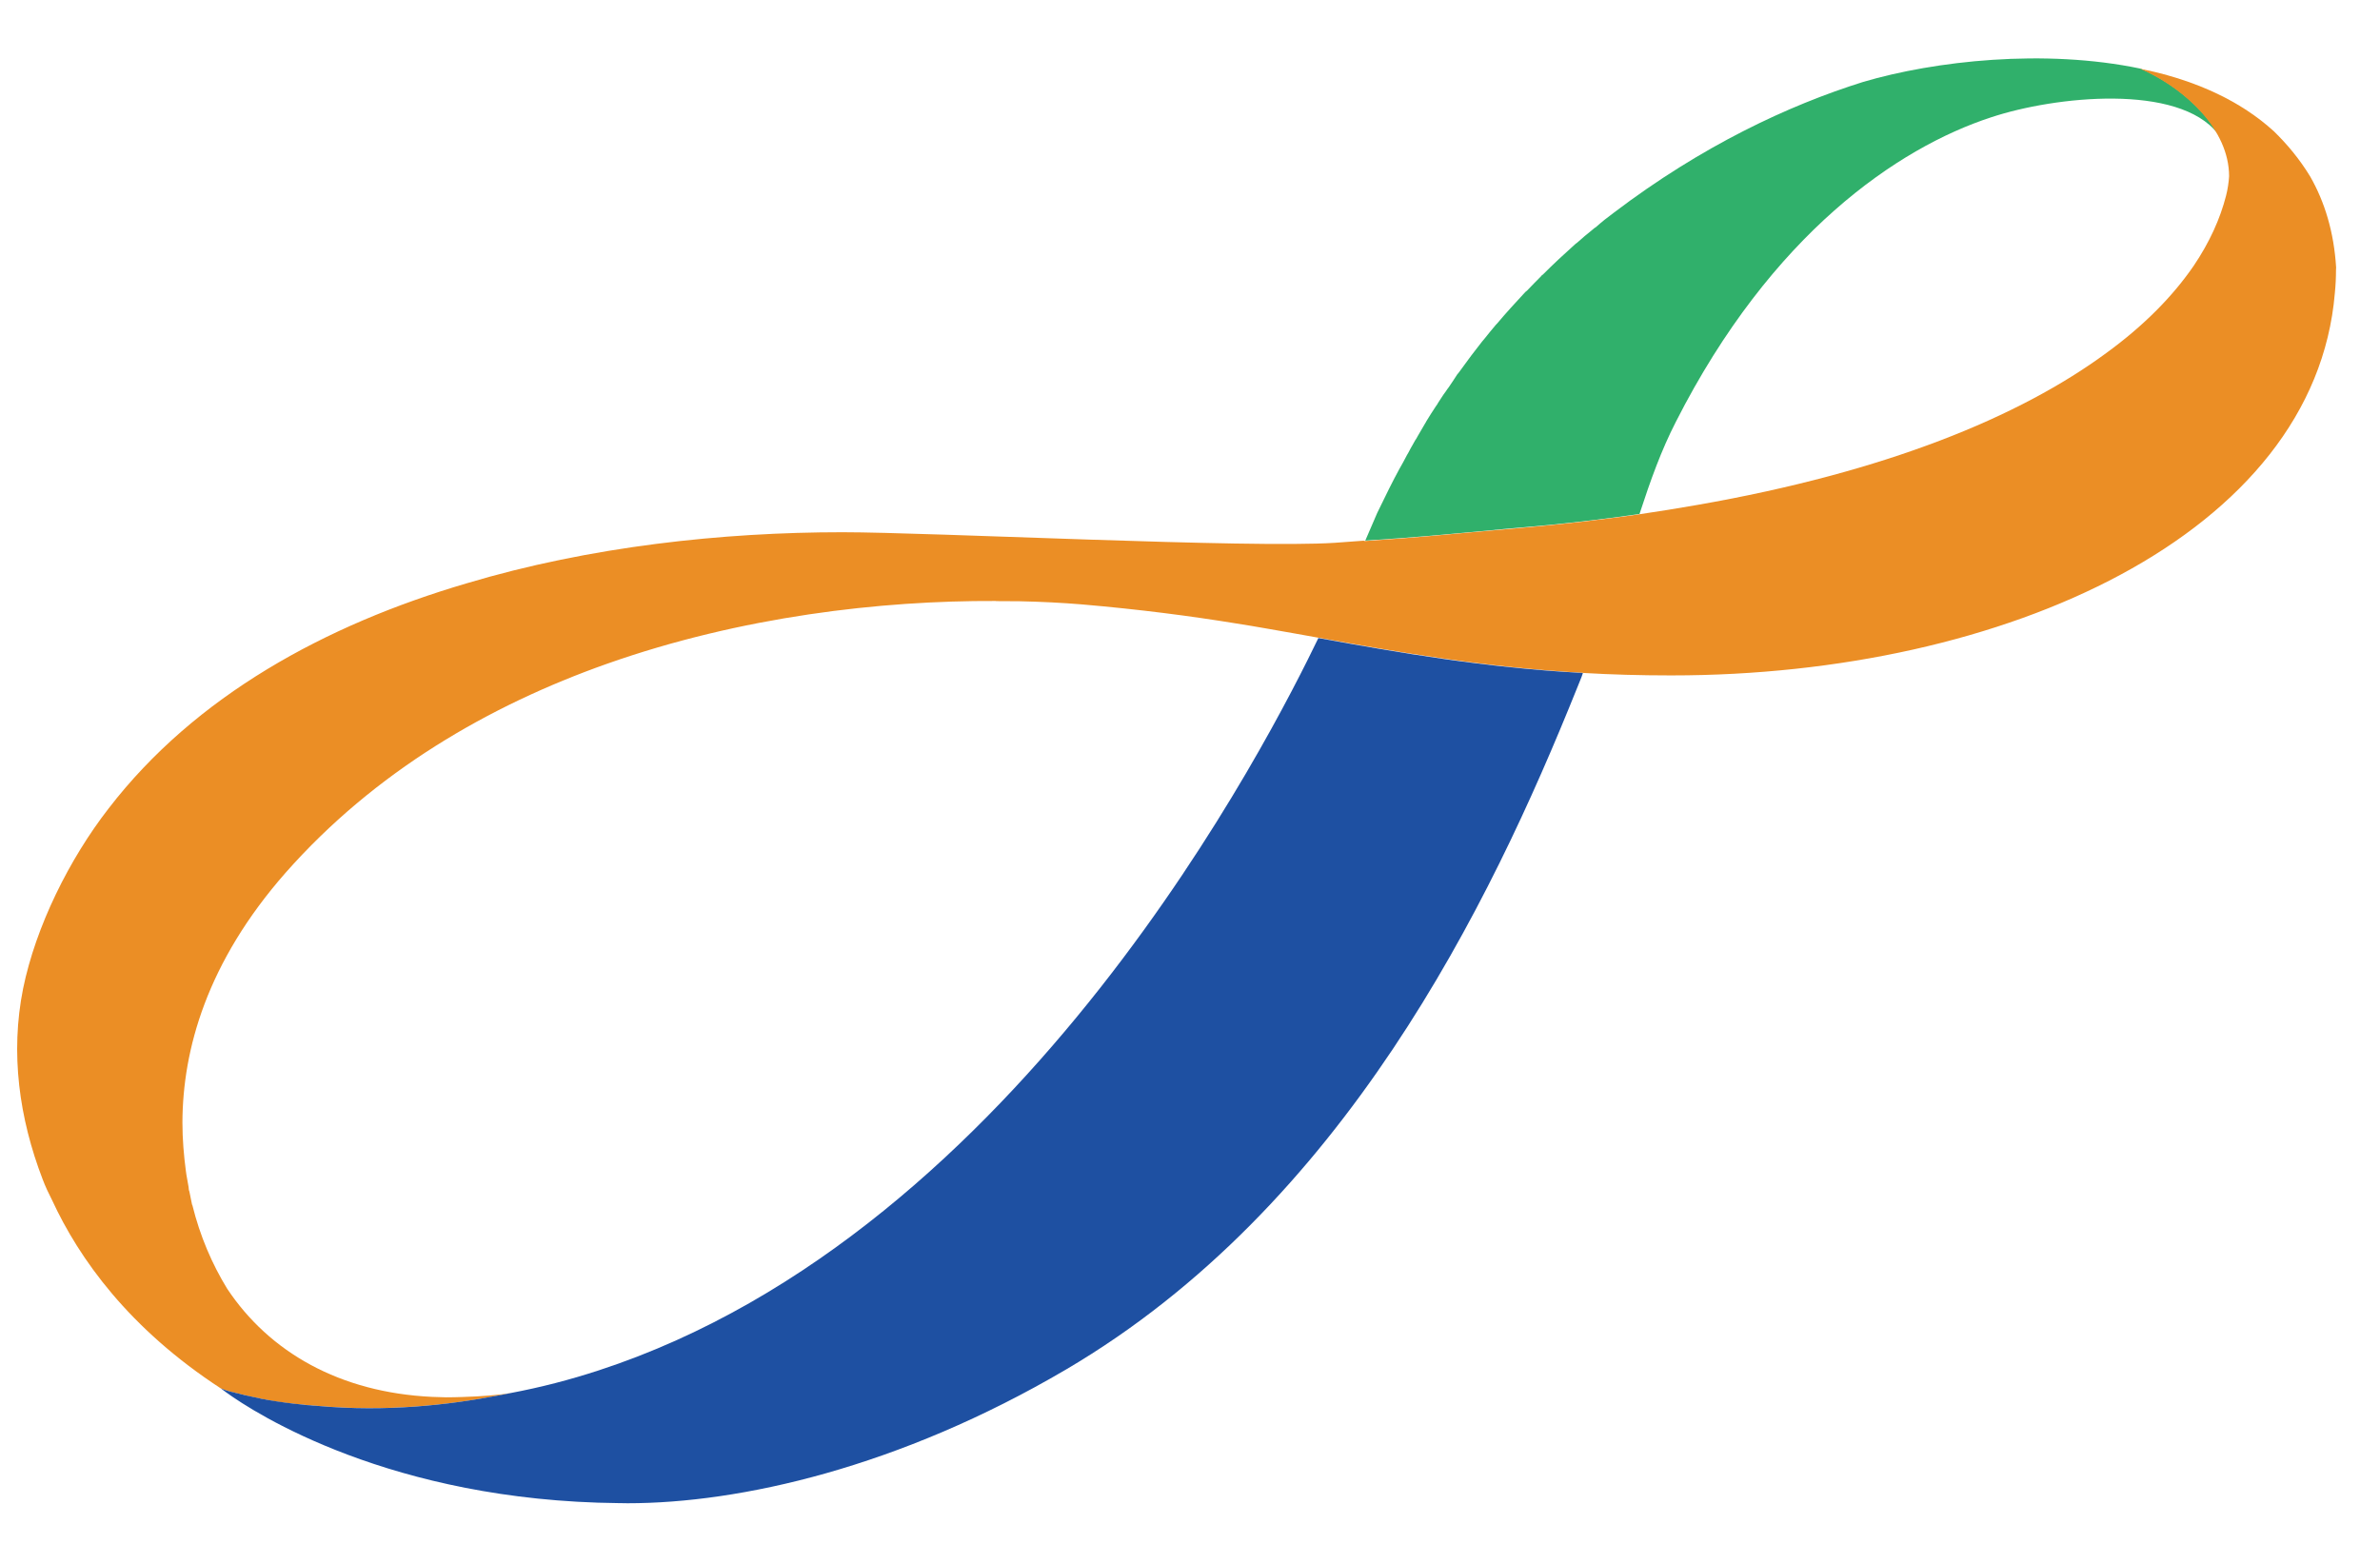
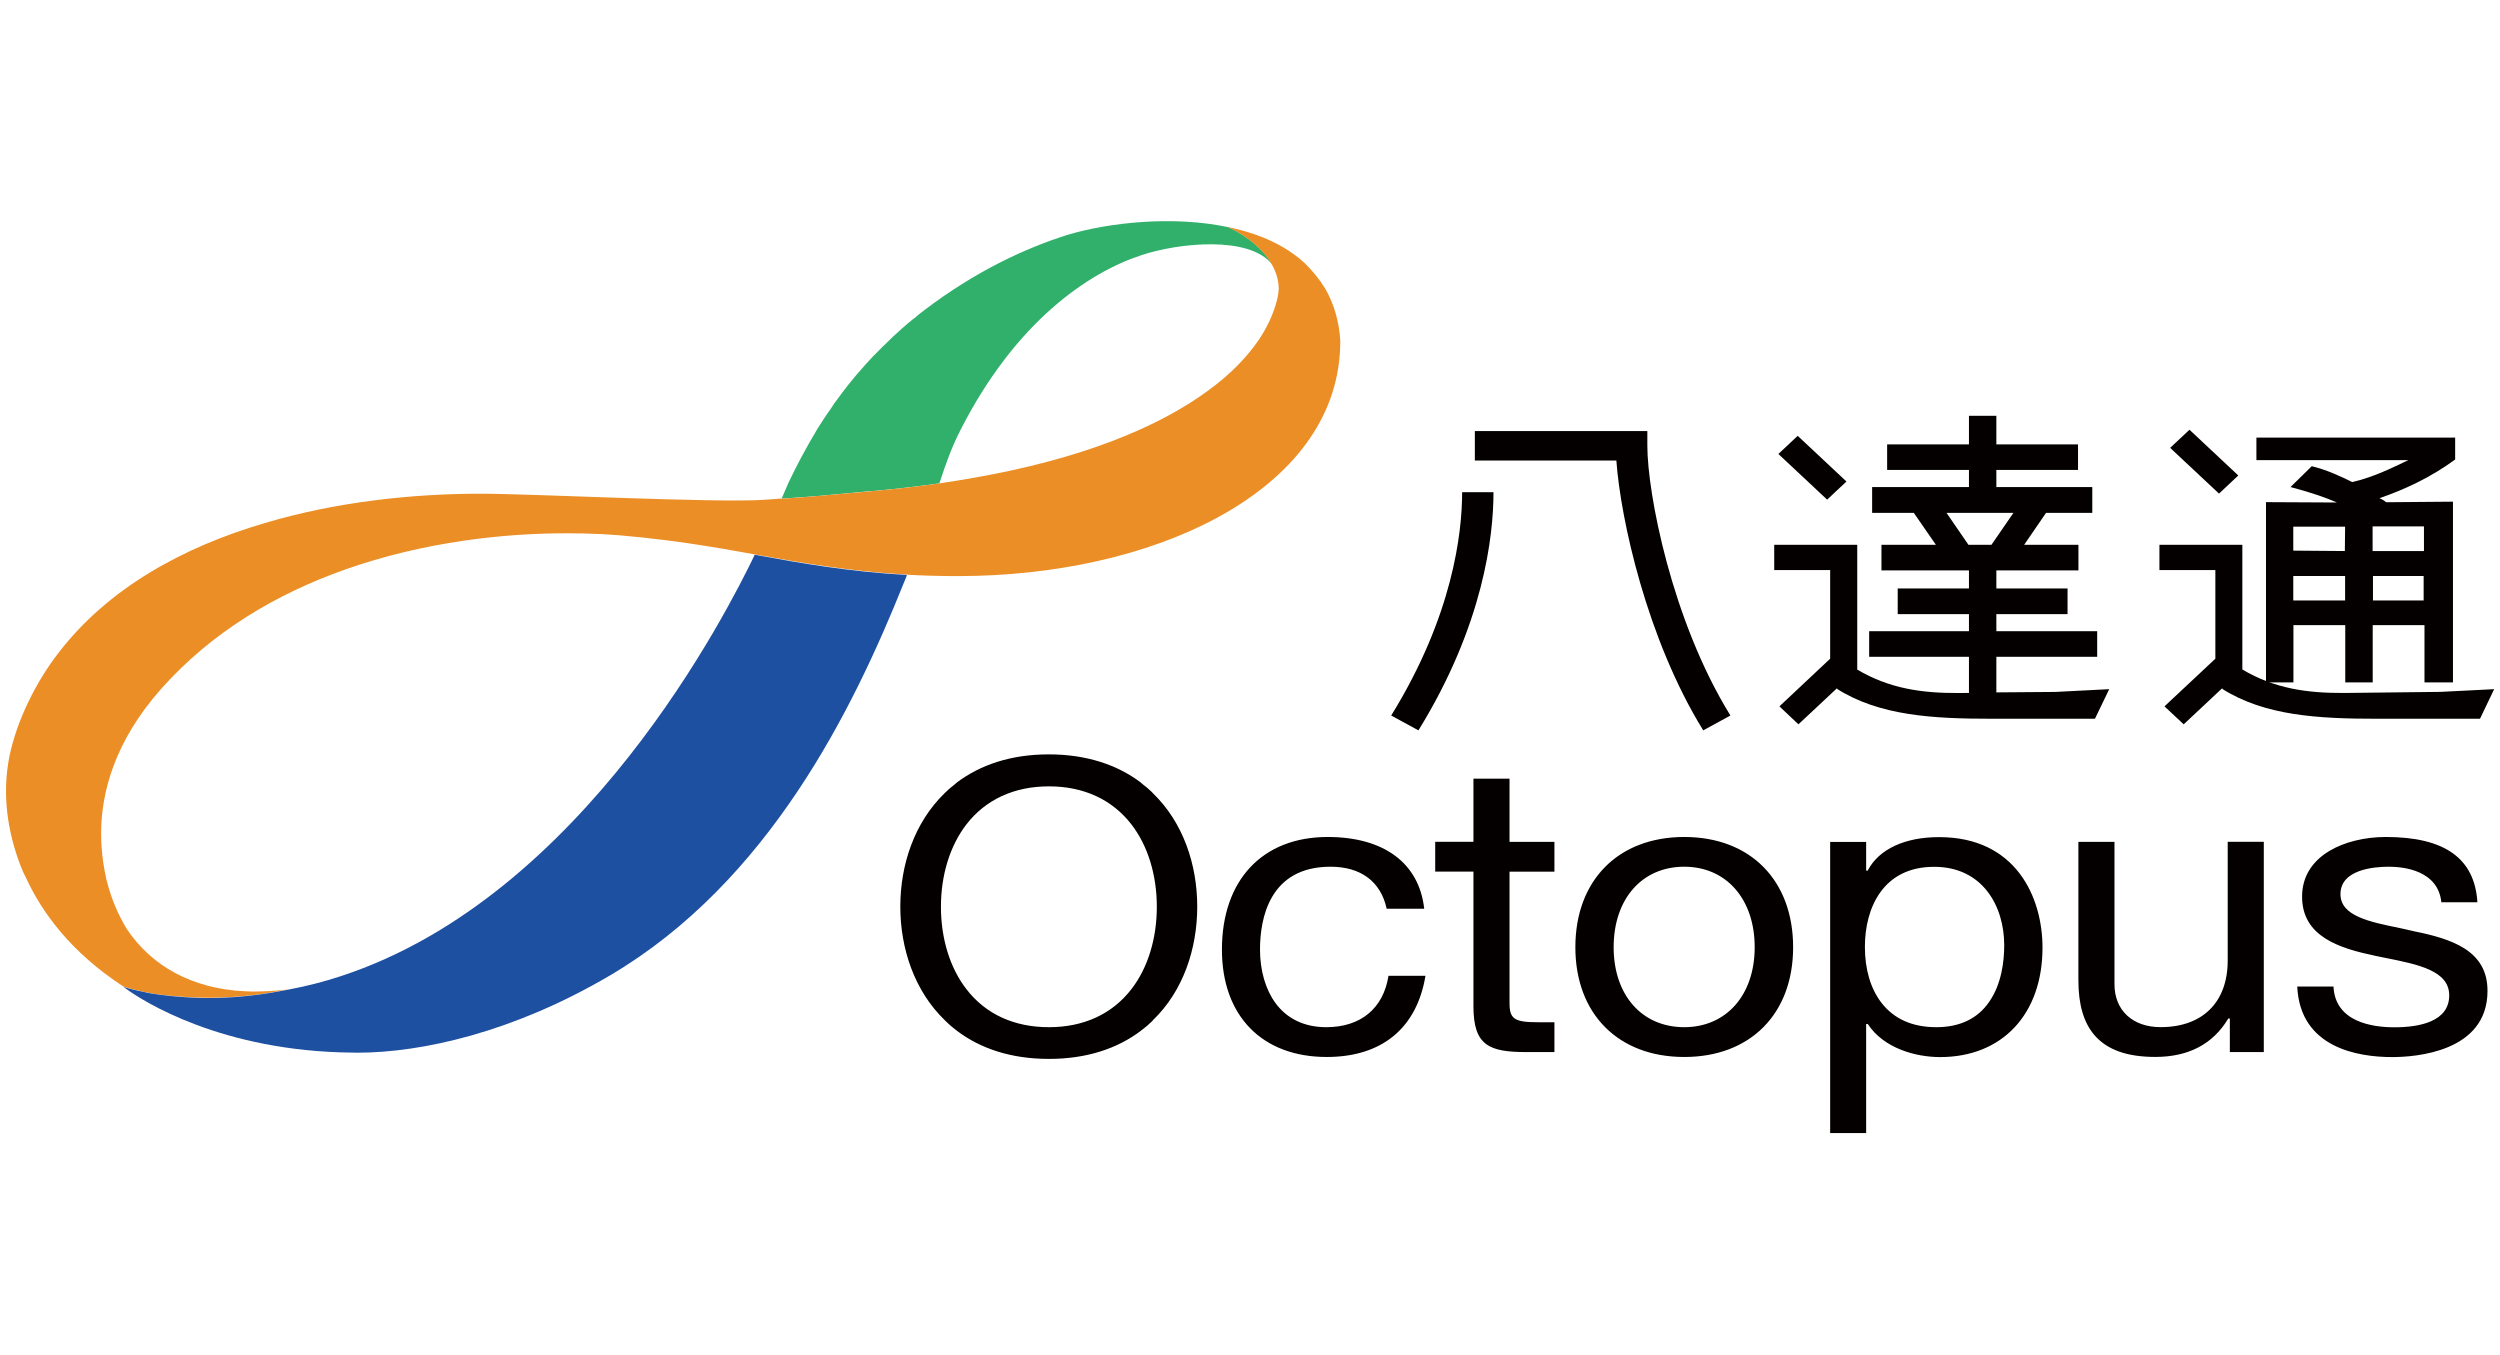
- <svg xmlns="http://www.w3.org/2000/svg" width="37" height="24" viewBox="0 0 37 24" fill="none">
-   <g id="Group 427324625">
-     <path id="Vector" d="M23.232 8.24C23.236 8.24 23.238 8.238 23.242 8.238C23.254 8.238 23.262 8.236 23.274 8.236L23.392 8.224C23.396 8.224 23.402 8.223 23.406 8.223C23.481 8.215 23.557 8.209 23.641 8.202C23.657 8.2 23.675 8.198 23.691 8.198C24.322 8.144 24.914 8.074 25.48 7.993H25.486L25.488 7.991C25.662 7.459 25.827 7 26.054 6.557C27.541 3.631 29.508 2.297 30.951 1.825C31.953 1.492 33.867 1.296 34.477 2.077C34.234 1.654 33.793 1.315 33.392 1.118C33.355 1.101 33.321 1.087 33.285 1.07L33.277 1.067C31.782 0.754 30.076 0.946 28.964 1.274C27.8 1.639 26.457 2.269 25.09 3.306C24.99 3.379 24.894 3.456 24.807 3.534C24.793 3.539 24.783 3.55 24.771 3.56C24.683 3.631 24.593 3.705 24.51 3.78C24.506 3.784 24.502 3.786 24.496 3.789C24.32 3.947 24.145 4.109 23.986 4.269C23.97 4.277 23.962 4.288 23.956 4.297C23.884 4.369 23.814 4.44 23.744 4.514C23.735 4.521 23.725 4.533 23.713 4.54C23.563 4.702 23.412 4.866 23.278 5.026C23.268 5.033 23.262 5.046 23.25 5.056C23.192 5.124 23.137 5.193 23.079 5.265C23.067 5.28 23.053 5.297 23.041 5.31C22.985 5.383 22.927 5.458 22.868 5.534C22.866 5.539 22.864 5.545 22.86 5.545C22.8 5.626 22.742 5.707 22.682 5.788C22.674 5.797 22.666 5.81 22.654 5.822C22.61 5.893 22.565 5.957 22.521 6.023C22.503 6.044 22.493 6.062 22.477 6.085C22.431 6.145 22.395 6.207 22.353 6.269C22.347 6.288 22.331 6.3 22.32 6.32C22.27 6.394 22.22 6.476 22.174 6.55C22.172 6.559 22.162 6.571 22.156 6.582C22.116 6.648 22.078 6.714 22.041 6.779C22.027 6.804 22.017 6.826 21.999 6.849C21.971 6.904 21.937 6.954 21.909 7.011C21.897 7.033 21.887 7.054 21.873 7.075C21.835 7.152 21.793 7.223 21.753 7.295C21.652 7.479 21.536 7.716 21.411 7.974C21.349 8.119 21.287 8.264 21.225 8.405C22.084 8.349 22.212 8.332 23.232 8.24Z" fill="#30B06B" />
-     <path id="Vector_2" d="M35.914 2.743C35.754 2.48 35.561 2.246 35.35 2.041C34.83 1.567 34.156 1.268 33.419 1.1H33.415C33.415 1.099 33.413 1.099 33.411 1.099C33.379 1.093 33.329 1.082 33.299 1.076C33.297 1.076 33.297 1.076 33.297 1.074C33.289 1.074 33.281 1.072 33.277 1.072H33.271L33.269 1.07L33.277 1.074C33.313 1.089 33.349 1.104 33.383 1.121C33.975 1.411 34.652 2.009 34.654 2.739C34.648 2.835 34.634 2.937 34.606 3.046C34.515 3.402 34.349 3.769 34.104 4.132C33.785 4.597 33.337 5.058 32.743 5.49C31.398 6.48 29.321 7.338 26.389 7.85C26.09 7.903 25.793 7.95 25.477 7.997C25.477 7.997 25.475 7.997 25.475 7.999H25.469C24.905 8.079 24.311 8.149 23.681 8.204C22.222 8.332 22.186 8.347 21.21 8.412C21.212 8.411 21.212 8.407 21.214 8.407H21.192C21.068 8.414 20.921 8.429 20.755 8.439C19.43 8.527 14.475 8.275 13.096 8.275C11.243 8.275 9.178 8.493 7.249 9.071C5.059 9.715 3.036 10.819 1.689 12.569C1.079 13.354 0.557 14.402 0.359 15.371C0.158 16.374 0.297 17.384 0.664 18.338C0.706 18.449 0.756 18.555 0.81 18.66C1.232 19.573 2.007 20.658 3.438 21.59V21.588L3.512 21.616C3.522 21.618 3.53 21.622 3.538 21.623C3.55 21.625 3.558 21.629 3.568 21.633C3.57 21.633 3.574 21.633 3.578 21.635L3.598 21.64C3.6 21.642 3.606 21.642 3.61 21.644C3.616 21.646 3.622 21.646 3.628 21.648C3.632 21.648 3.638 21.65 3.642 21.65C3.648 21.652 3.654 21.654 3.658 21.655C3.664 21.657 3.668 21.657 3.672 21.659C3.678 21.659 3.684 21.661 3.689 21.663C3.695 21.665 3.701 21.667 3.707 21.667C3.711 21.669 3.717 21.669 3.723 21.671L3.741 21.676C3.745 21.678 3.749 21.68 3.753 21.68C3.759 21.682 3.767 21.684 3.771 21.684C3.775 21.686 3.779 21.686 3.783 21.686C3.789 21.689 3.797 21.691 3.803 21.691C3.807 21.691 3.811 21.693 3.815 21.693C3.823 21.695 3.831 21.697 3.839 21.701H3.847C3.877 21.708 3.905 21.714 3.937 21.721C3.972 21.729 4.008 21.736 4.042 21.742C4.044 21.742 4.044 21.744 4.044 21.744C4.056 21.746 4.066 21.748 4.078 21.752H4.08C4.092 21.753 4.104 21.755 4.114 21.757H4.116C4.128 21.761 4.138 21.763 4.15 21.765H4.152L4.188 21.77L4.246 21.782C4.255 21.784 4.261 21.785 4.269 21.785L4.305 21.791C4.315 21.793 4.323 21.793 4.331 21.795C4.341 21.797 4.355 21.799 4.365 21.8C4.375 21.802 4.383 21.802 4.393 21.804C4.403 21.806 4.415 21.806 4.427 21.808C4.435 21.81 4.445 21.81 4.455 21.812C4.465 21.812 4.479 21.814 4.491 21.816C4.499 21.817 4.509 21.819 4.519 21.819C4.531 21.821 4.544 21.823 4.558 21.823C4.566 21.825 4.576 21.825 4.584 21.827C4.596 21.829 4.61 21.831 4.624 21.831C4.632 21.832 4.64 21.832 4.65 21.832L4.71 21.838H4.714C4.734 21.84 4.754 21.842 4.774 21.846C4.796 21.847 4.821 21.847 4.843 21.851H4.845C4.863 21.853 4.879 21.855 4.895 21.855H4.911C4.925 21.857 4.939 21.857 4.951 21.859C6.009 21.951 6.974 21.846 7.757 21.695C7.787 21.689 7.815 21.684 7.847 21.678C7.877 21.672 7.903 21.667 7.934 21.661C7.936 21.661 7.936 21.659 7.936 21.659C7.787 21.686 7.484 21.712 7.189 21.72C7.105 21.723 7.02 21.725 6.936 21.725C6.858 21.723 6.783 21.721 6.715 21.718C5.282 21.65 4.188 21.023 3.532 20.037C3.297 19.653 3.11 19.221 2.99 18.735C2.99 18.733 2.986 18.733 2.986 18.731C2.97 18.662 2.96 18.592 2.944 18.524C2.934 18.504 2.934 18.479 2.932 18.457C2.92 18.395 2.908 18.329 2.898 18.265C2.896 18.246 2.892 18.229 2.89 18.208C2.858 17.968 2.836 17.715 2.836 17.452C2.84 16.319 3.215 14.963 4.439 13.57C5.824 12.001 7.598 10.97 9.437 10.32C11.526 9.583 13.698 9.336 15.476 9.344C15.482 9.344 15.484 9.346 15.492 9.346C15.611 9.346 15.729 9.346 15.849 9.348C16.191 9.355 16.514 9.372 16.819 9.397C17.714 9.474 18.505 9.577 19.223 9.694C19.524 9.741 19.823 9.796 20.122 9.848L20.502 9.916C21.764 10.144 23.071 10.373 24.618 10.462V10.463C25.048 10.488 25.495 10.501 25.967 10.501H25.991C31.172 10.501 35.984 8.303 36.298 4.557C36.31 4.438 36.316 4.318 36.316 4.194L36.318 4.16C36.284 3.605 36.139 3.136 35.914 2.743Z" fill="#EB8E25" />
-     <path id="Vector_3" d="M20.496 9.92C19.781 11.399 15.892 19.153 9.314 21.304C8.867 21.451 8.405 21.571 7.931 21.66H7.933C7.931 21.66 7.931 21.661 7.929 21.661C7.899 21.667 7.873 21.673 7.843 21.678L7.753 21.695C6.97 21.846 6.005 21.953 4.947 21.859C4.935 21.857 4.921 21.857 4.907 21.855H4.891C4.875 21.853 4.859 21.853 4.841 21.851H4.839C4.837 21.849 4.833 21.849 4.831 21.849C4.812 21.848 4.794 21.848 4.776 21.846H4.77C4.75 21.844 4.73 21.842 4.71 21.838H4.708C4.521 21.821 4.347 21.797 4.184 21.769L4.148 21.763H4.146C4.134 21.761 4.124 21.759 4.112 21.755H4.11L4.076 21.75H4.074C4.064 21.748 4.052 21.746 4.04 21.742C4.04 21.742 4.04 21.74 4.038 21.74C3.969 21.727 3.907 21.714 3.843 21.699H3.835C3.829 21.695 3.819 21.693 3.811 21.692C3.809 21.692 3.805 21.69 3.799 21.69C3.793 21.688 3.785 21.688 3.779 21.684C3.775 21.684 3.771 21.682 3.767 21.682C3.761 21.682 3.755 21.68 3.749 21.678C3.745 21.678 3.741 21.676 3.737 21.674C3.729 21.673 3.725 21.671 3.719 21.669C3.713 21.667 3.709 21.667 3.703 21.665C3.699 21.665 3.693 21.661 3.684 21.661C3.68 21.66 3.674 21.66 3.668 21.658C3.664 21.656 3.66 21.656 3.654 21.654C3.648 21.652 3.644 21.65 3.638 21.648C3.634 21.646 3.628 21.646 3.624 21.646C3.619 21.644 3.612 21.643 3.606 21.642C3.602 21.641 3.598 21.64 3.594 21.639C3.586 21.637 3.58 21.635 3.574 21.633C3.57 21.631 3.566 21.631 3.564 21.631C3.554 21.628 3.544 21.624 3.534 21.622C3.526 21.62 3.518 21.616 3.508 21.614L3.434 21.586C3.434 21.586 3.464 21.611 3.522 21.652C3.965 21.972 6.077 23.336 9.619 23.37H9.637C9.678 23.372 9.718 23.372 9.756 23.372C11.502 23.372 13.975 22.819 16.572 21.293C20.883 18.758 23.159 14.078 24.516 10.701C24.54 10.639 24.566 10.582 24.588 10.522C24.594 10.503 24.602 10.484 24.608 10.464C23.067 10.379 21.758 10.149 20.496 9.92Z" fill="#1E50A2" />
-   </g>
+ <svg xmlns="http://www.w3.org/2000/svg" width="48" height="26" viewBox="0 0 48 26" fill="none">
+   <path d="M46.138 8.883C45.935 8.978 45.574 9.161 45.163 9.256C44.942 9.148 44.69 9.026 44.386 8.951L43.978 9.351C44.416 9.469 44.639 9.55 44.871 9.648L43.507 9.641V13.102H44.034V12.003H45.029V13.102H45.556V12.003H46.55V13.102H47.097V9.632L45.815 9.643C45.757 9.593 45.677 9.56 45.684 9.566C46.15 9.405 46.65 9.18 47.139 8.823V8.398L47.132 8.402H43.323V8.834H46.242L46.138 8.883ZM45.026 11.529H44.031V11.059H45.026V11.529ZM45.021 10.58L44.031 10.572V10.112H45.026L45.021 10.58ZM46.534 11.529H45.561V11.059H46.534V11.529ZM46.54 10.107V10.58H45.554V10.107H46.54ZM26.711 13.738L27.234 14.023C28.488 11.991 28.675 10.284 28.675 9.45H28.073C28.073 10.23 27.895 11.822 26.711 13.738ZM31.629 8.277H28.317V8.842H31.034C31.114 9.957 31.617 12.266 32.702 14.023L33.224 13.738C32.095 11.911 31.629 9.463 31.629 8.558V8.277ZM34.145 8.716L34.516 8.368L35.452 9.245L35.081 9.593L34.145 8.716Z" fill="#040000" />
+   <path d="M38.33 13.294V12.611H40.266V12.119H38.33V11.791H39.697V11.298H38.33V10.952H39.906V10.46H38.864L39.284 9.847H40.172V9.352H38.33V9.023H39.898V8.533H38.33V7.984H37.804V8.533H36.233V9.023H37.804V9.352H35.945V9.847H36.745L37.169 10.46H36.124V10.952H37.804V11.298H36.436V11.791H37.804V12.119H35.888V12.611H37.804V13.304L37.614 13.306C36.907 13.31 36.279 13.223 35.659 12.856V10.46H34.065V10.945H35.139V12.647L34.165 13.562L34.53 13.907L35.279 13.206L35.269 13.225C36.085 13.744 37.122 13.8 38.242 13.8H40.223L40.497 13.232L39.465 13.285L38.33 13.294ZM37.373 9.847H38.658L38.236 10.46H37.794L37.373 9.847ZM41.667 8.599L42.038 8.251L42.975 9.129L42.605 9.477L41.667 8.599ZM46.858 13.284L45.01 13.305C44.297 13.309 43.672 13.222 43.053 12.854V10.46H41.461V10.945H42.535V12.647L41.558 13.562L41.927 13.907L42.675 13.206L42.665 13.225C43.482 13.744 44.516 13.8 45.634 13.8H47.616L47.888 13.232L46.858 13.284Z" fill="#040000" />
+   <path d="M22.136 15.23C22.128 15.223 22.121 15.209 22.11 15.202C22.056 15.149 21.997 15.101 21.937 15.055C21.923 15.042 21.91 15.034 21.9 15.022C21.458 14.69 20.872 14.484 20.137 14.484C19.401 14.484 18.817 14.69 18.374 15.022C18.362 15.034 18.349 15.042 18.337 15.055C18.279 15.101 18.218 15.149 18.166 15.202C18.155 15.209 18.146 15.221 18.136 15.23C17.557 15.792 17.286 16.601 17.286 17.407C17.286 18.215 17.559 19.027 18.139 19.587C18.149 19.598 18.156 19.606 18.168 19.616C18.22 19.669 18.28 19.718 18.339 19.764C18.35 19.772 18.363 19.784 18.376 19.793C18.818 20.127 19.403 20.331 20.139 20.331C20.873 20.331 21.46 20.127 21.902 19.793C21.912 19.785 21.923 19.773 21.939 19.764C21.999 19.718 22.057 19.669 22.111 19.616C22.123 19.606 22.131 19.598 22.137 19.587C22.719 19.026 22.987 18.214 22.987 17.407C22.987 16.601 22.718 15.792 22.136 15.23ZM20.139 19.722C19.47 19.722 18.922 19.471 18.553 18.989C18.238 18.581 18.066 18.019 18.066 17.409C18.066 16.802 18.239 16.24 18.553 15.831C18.922 15.352 19.471 15.098 20.139 15.098C20.808 15.098 21.355 15.351 21.725 15.831C22.04 16.24 22.211 16.802 22.211 17.409C22.211 18.019 22.04 18.581 21.725 18.989C21.355 19.471 20.806 19.722 20.139 19.722ZM25.463 19.722C25.048 19.722 24.71 19.562 24.488 19.257C24.298 18.997 24.192 18.632 24.192 18.233C24.192 17.639 24.371 16.641 25.546 16.641C26.129 16.641 26.512 16.927 26.624 17.448H27.345C27.248 16.573 26.572 16.07 25.492 16.07C24.237 16.07 23.461 16.898 23.461 18.233C23.461 19.504 24.231 20.294 25.473 20.294C26.532 20.294 27.203 19.741 27.369 18.735H26.659C26.561 19.361 26.127 19.722 25.463 19.722ZM28.983 14.95H28.29V16.163H27.556V16.735H28.29V19.32C28.29 20.076 28.591 20.2 29.31 20.2H29.845V19.627H29.527C29.075 19.627 28.983 19.564 28.983 19.258V16.736H29.845V16.164H28.983V14.95ZM30.247 18.187C30.247 19.467 31.07 20.294 32.338 20.294C33.606 20.294 34.428 19.467 34.428 18.187C34.428 16.901 33.606 16.07 32.338 16.07C31.07 16.07 30.247 16.901 30.247 18.187ZM33.69 18.187C33.69 19.106 33.144 19.722 32.337 19.722C31.525 19.722 30.982 19.106 30.982 18.187C30.982 17.262 31.524 16.641 32.337 16.641C33.145 16.641 33.69 17.262 33.69 18.187ZM35.864 16.708L35.863 16.715H35.83V16.165H35.139V21.755H35.83V19.661H35.863L35.864 19.665C36.172 20.13 36.784 20.296 37.25 20.296C38.444 20.296 39.216 19.472 39.216 18.195C39.216 17.216 38.697 16.073 37.235 16.073C36.579 16.07 36.077 16.303 35.864 16.708ZM38.481 18.147C38.481 18.454 38.431 18.889 38.196 19.23C37.974 19.558 37.627 19.722 37.178 19.722C36.717 19.722 36.363 19.564 36.122 19.251C35.915 18.981 35.806 18.611 35.806 18.179C35.806 17.434 36.154 16.643 37.133 16.643C38.066 16.641 38.481 17.398 38.481 18.147ZM40.598 18.897V16.164H39.905V18.82C39.905 19.293 40.009 19.641 40.219 19.881C40.463 20.159 40.843 20.293 41.383 20.293C42.019 20.293 42.489 20.046 42.78 19.56L42.783 19.556H42.813V20.2H43.465V16.163H42.772V18.442C42.772 19.242 42.291 19.721 41.484 19.721C40.945 19.722 40.598 19.397 40.598 18.897ZM47.325 18.215C47.058 18.043 46.703 17.952 46.356 17.882C46.265 17.858 46.168 17.841 46.078 17.819C45.49 17.699 44.937 17.587 44.937 17.167C44.937 16.692 45.587 16.641 45.864 16.641C46.146 16.641 46.81 16.708 46.874 17.323H47.566C47.514 16.479 46.937 16.07 45.806 16.07C45.401 16.07 45.004 16.168 44.721 16.34C44.379 16.546 44.2 16.847 44.2 17.215C44.2 17.988 44.924 18.208 45.607 18.352C45.673 18.364 45.743 18.381 45.808 18.393C46.435 18.519 47.025 18.638 47.025 19.111C47.025 19.616 46.452 19.724 45.972 19.724C45.547 19.724 44.834 19.622 44.803 18.941H44.107C44.161 20.119 45.273 20.296 45.93 20.296C46.36 20.296 47.76 20.205 47.76 19.026C47.761 18.67 47.618 18.406 47.325 18.215Z" fill="#040000" />
+   <path d="M2.545 18.995C2.55 18.995 2.554 18.997 2.557 18.998C2.552 18.997 2.55 18.995 2.545 18.995ZM2.568 19.001C2.571 19.002 2.575 19.002 2.579 19.003C2.575 19.002 2.572 19.002 2.568 19.001ZM2.448 18.969C2.457 18.97 2.463 18.973 2.47 18.975C2.463 18.972 2.456 18.97 2.448 18.969ZM2.5 18.983C2.504 18.985 2.508 18.985 2.512 18.986C2.51 18.985 2.505 18.985 2.5 18.983ZM5.446 19.02C5.468 19.015 5.488 19.012 5.511 19.008C5.488 19.012 5.468 19.017 5.446 19.02ZM2.615 19.013C2.618 19.014 2.621 19.014 2.624 19.014C2.621 19.014 2.618 19.013 2.615 19.013ZM2.638 19.018C2.641 19.018 2.644 19.02 2.647 19.02C2.645 19.02 2.641 19.02 2.638 19.018Z" fill="#35549B" />
+   <path d="M16.433 9.456C16.436 9.456 16.437 9.455 16.44 9.455C16.449 9.455 16.455 9.453 16.463 9.453L16.547 9.445C16.55 9.445 16.555 9.444 16.557 9.444C16.61 9.439 16.664 9.435 16.724 9.429C16.736 9.428 16.748 9.427 16.76 9.427C17.208 9.388 17.628 9.338 18.031 9.281H18.035L18.036 9.28C18.16 8.901 18.277 8.575 18.439 8.261C19.495 6.181 20.893 5.233 21.919 4.898C22.631 4.661 23.991 4.522 24.425 5.077C24.252 4.776 23.939 4.535 23.653 4.395C23.628 4.383 23.603 4.373 23.578 4.361L23.572 4.359C22.509 4.137 21.297 4.273 20.507 4.506C19.68 4.765 18.725 5.213 17.754 5.95C17.683 6.002 17.614 6.057 17.553 6.112C17.543 6.116 17.536 6.124 17.527 6.13C17.464 6.181 17.4 6.233 17.342 6.287C17.339 6.29 17.336 6.291 17.332 6.294C17.206 6.406 17.082 6.521 16.97 6.635C16.958 6.64 16.952 6.648 16.948 6.655C16.897 6.705 16.847 6.756 16.797 6.808C16.791 6.814 16.784 6.822 16.776 6.827C16.669 6.942 16.561 7.059 16.466 7.172C16.459 7.178 16.455 7.187 16.446 7.194C16.405 7.242 16.366 7.291 16.325 7.342C16.316 7.353 16.306 7.365 16.298 7.374C16.258 7.426 16.216 7.48 16.175 7.533C16.174 7.537 16.172 7.541 16.169 7.541C16.127 7.599 16.085 7.656 16.042 7.714C16.037 7.72 16.031 7.73 16.022 7.738C15.991 7.789 15.96 7.834 15.928 7.881C15.915 7.896 15.908 7.909 15.897 7.925C15.864 7.968 15.838 8.012 15.808 8.056C15.804 8.069 15.793 8.077 15.786 8.092C15.75 8.144 15.714 8.203 15.681 8.255C15.68 8.262 15.673 8.27 15.669 8.278C15.64 8.325 15.613 8.372 15.587 8.418C15.577 8.436 15.57 8.452 15.557 8.468C15.537 8.507 15.513 8.543 15.493 8.583C15.485 8.599 15.477 8.614 15.468 8.628C15.44 8.683 15.411 8.734 15.382 8.785C15.311 8.916 15.228 9.084 15.139 9.268C15.095 9.37 15.051 9.473 15.007 9.574C15.617 9.534 15.709 9.522 16.433 9.456Z" fill="#30B06B" />
+   <path d="M25.448 5.548C25.334 5.361 25.197 5.195 25.047 5.049C24.678 4.712 24.199 4.5 23.675 4.381H23.672C23.672 4.379 23.671 4.379 23.669 4.379C23.647 4.375 23.611 4.367 23.59 4.363C23.588 4.363 23.588 4.363 23.588 4.362C23.582 4.362 23.577 4.361 23.574 4.361H23.57L23.568 4.359L23.574 4.362C23.6 4.373 23.625 4.383 23.649 4.395C24.07 4.601 24.551 5.027 24.552 5.545C24.548 5.614 24.538 5.686 24.518 5.763C24.454 6.016 24.336 6.277 24.162 6.535C23.935 6.865 23.617 7.193 23.195 7.5C22.239 8.204 20.763 8.814 18.679 9.177C18.466 9.215 18.255 9.248 18.031 9.282C18.031 9.282 18.03 9.282 18.03 9.283H18.026C17.625 9.34 17.203 9.39 16.755 9.429C15.718 9.52 15.692 9.53 14.999 9.577C15 9.576 15 9.573 15.002 9.573H14.986C14.898 9.578 14.793 9.589 14.675 9.596C13.734 9.659 10.212 9.479 9.232 9.479C7.916 9.479 6.448 9.635 5.077 10.045C3.521 10.502 2.083 11.287 1.126 12.531C0.693 13.088 0.322 13.833 0.181 14.522C0.038 15.235 0.137 15.953 0.398 16.631C0.427 16.71 0.463 16.785 0.502 16.859C0.801 17.508 1.352 18.279 2.369 18.941V18.94L2.421 18.96C2.429 18.962 2.434 18.964 2.44 18.965C2.449 18.967 2.454 18.97 2.461 18.972C2.463 18.972 2.466 18.972 2.469 18.974L2.483 18.977C2.484 18.979 2.489 18.979 2.491 18.98C2.496 18.982 2.5 18.982 2.504 18.983C2.507 18.983 2.511 18.984 2.514 18.984C2.518 18.985 2.523 18.987 2.526 18.988C2.53 18.989 2.533 18.989 2.536 18.991C2.54 18.991 2.544 18.992 2.547 18.994C2.551 18.995 2.556 18.996 2.56 18.996C2.563 18.997 2.567 18.997 2.571 18.999L2.584 19.003C2.587 19.004 2.59 19.006 2.593 19.006C2.597 19.007 2.603 19.008 2.605 19.008C2.608 19.01 2.611 19.01 2.614 19.01C2.618 19.012 2.624 19.014 2.628 19.014C2.631 19.014 2.634 19.015 2.637 19.015C2.643 19.016 2.648 19.018 2.654 19.02H2.66C2.681 19.026 2.701 19.03 2.724 19.035C2.748 19.04 2.774 19.046 2.798 19.05C2.799 19.05 2.799 19.051 2.799 19.051C2.808 19.052 2.815 19.054 2.824 19.056H2.825C2.834 19.058 2.842 19.059 2.849 19.06H2.851C2.859 19.063 2.867 19.064 2.875 19.066H2.876L2.902 19.07L2.944 19.078C2.949 19.079 2.954 19.08 2.959 19.08L2.985 19.084C2.992 19.086 2.998 19.086 3.003 19.087C3.011 19.088 3.021 19.09 3.028 19.091C3.035 19.093 3.041 19.093 3.048 19.094C3.055 19.095 3.063 19.095 3.072 19.096C3.078 19.098 3.085 19.098 3.092 19.099C3.099 19.099 3.109 19.101 3.118 19.102C3.123 19.103 3.13 19.105 3.138 19.105C3.146 19.106 3.155 19.107 3.165 19.107C3.17 19.108 3.177 19.108 3.183 19.11C3.192 19.111 3.202 19.113 3.212 19.113C3.217 19.114 3.223 19.114 3.23 19.114L3.273 19.118H3.276C3.29 19.119 3.304 19.12 3.319 19.123C3.334 19.125 3.351 19.125 3.367 19.127H3.369C3.381 19.129 3.393 19.13 3.404 19.13H3.416C3.426 19.131 3.436 19.131 3.444 19.133C4.196 19.198 4.882 19.123 5.438 19.016C5.46 19.012 5.48 19.008 5.502 19.004C5.524 19 5.542 18.996 5.564 18.992C5.565 18.992 5.565 18.991 5.565 18.991C5.46 19.01 5.244 19.028 5.035 19.034C4.975 19.036 4.915 19.038 4.855 19.038C4.799 19.036 4.746 19.035 4.698 19.032C3.68 18.984 2.902 18.539 2.436 17.838C2.269 17.565 2.136 17.258 2.051 16.913C2.051 16.912 2.048 16.912 2.048 16.91C2.036 16.861 2.029 16.811 2.018 16.763C2.011 16.748 2.011 16.731 2.009 16.715C2.001 16.671 1.992 16.624 1.985 16.579C1.984 16.565 1.981 16.553 1.979 16.538C1.957 16.367 1.941 16.188 1.941 16.001C1.944 15.196 2.21 14.232 3.08 13.242C4.065 12.127 5.325 11.394 6.632 10.933C8.117 10.409 9.66 10.234 10.924 10.239C10.928 10.239 10.93 10.24 10.935 10.24C11.019 10.24 11.104 10.24 11.189 10.242C11.432 10.247 11.661 10.259 11.878 10.276C12.514 10.331 13.076 10.405 13.587 10.488C13.801 10.521 14.013 10.56 14.226 10.597L14.495 10.646C15.393 10.807 16.321 10.97 17.421 11.033V11.035C17.726 11.052 18.044 11.061 18.379 11.061H18.396C22.078 11.061 25.498 9.5 25.721 6.837C25.729 6.753 25.733 6.667 25.733 6.579L25.735 6.555C25.711 6.161 25.608 5.828 25.448 5.548Z" fill="#EB8E25" />
+   <path d="M14.491 10.652C13.983 11.703 11.219 17.214 6.544 18.742C6.226 18.847 5.898 18.932 5.562 18.995H5.563C5.562 18.995 5.562 18.996 5.56 18.996C5.539 19 5.52 19.004 5.499 19.008L5.435 19.02C4.878 19.127 4.192 19.204 3.441 19.137C3.432 19.135 3.422 19.135 3.412 19.134H3.401C3.389 19.133 3.378 19.133 3.365 19.131H3.364C3.362 19.13 3.359 19.13 3.358 19.13C3.345 19.129 3.332 19.129 3.319 19.127H3.315C3.301 19.126 3.287 19.125 3.272 19.122H3.271C3.138 19.11 3.014 19.093 2.899 19.073L2.873 19.069H2.872C2.863 19.067 2.856 19.066 2.847 19.063H2.846L2.822 19.059H2.82C2.813 19.058 2.805 19.056 2.796 19.054C2.796 19.054 2.796 19.052 2.795 19.052C2.746 19.043 2.702 19.034 2.656 19.023H2.651C2.646 19.02 2.639 19.019 2.633 19.018C2.632 19.018 2.629 19.016 2.625 19.016C2.621 19.015 2.615 19.015 2.611 19.012C2.608 19.012 2.605 19.011 2.602 19.011C2.598 19.011 2.593 19.01 2.589 19.008C2.586 19.008 2.583 19.007 2.581 19.006C2.575 19.004 2.572 19.003 2.568 19.002C2.563 19 2.561 19 2.556 18.999C2.554 18.999 2.549 18.996 2.544 18.996C2.541 18.995 2.536 18.995 2.532 18.994C2.529 18.992 2.526 18.992 2.522 18.991C2.518 18.99 2.515 18.988 2.511 18.987C2.508 18.986 2.504 18.986 2.501 18.986C2.497 18.984 2.492 18.983 2.488 18.983C2.485 18.982 2.482 18.981 2.479 18.98C2.474 18.979 2.469 18.978 2.465 18.976C2.462 18.975 2.459 18.975 2.458 18.975C2.451 18.972 2.444 18.97 2.437 18.968C2.431 18.967 2.425 18.964 2.418 18.963L2.365 18.943C2.365 18.943 2.387 18.96 2.428 18.99C2.743 19.217 4.244 20.186 6.761 20.21H6.774C6.803 20.212 6.831 20.212 6.858 20.212C8.099 20.212 9.856 19.819 11.702 18.734C14.766 16.933 16.383 13.607 17.347 11.207C17.364 11.163 17.383 11.123 17.399 11.08C17.403 11.067 17.409 11.053 17.413 11.039C16.318 10.979 15.388 10.816 14.491 10.652Z" fill="#1E50A2" />
</svg>
